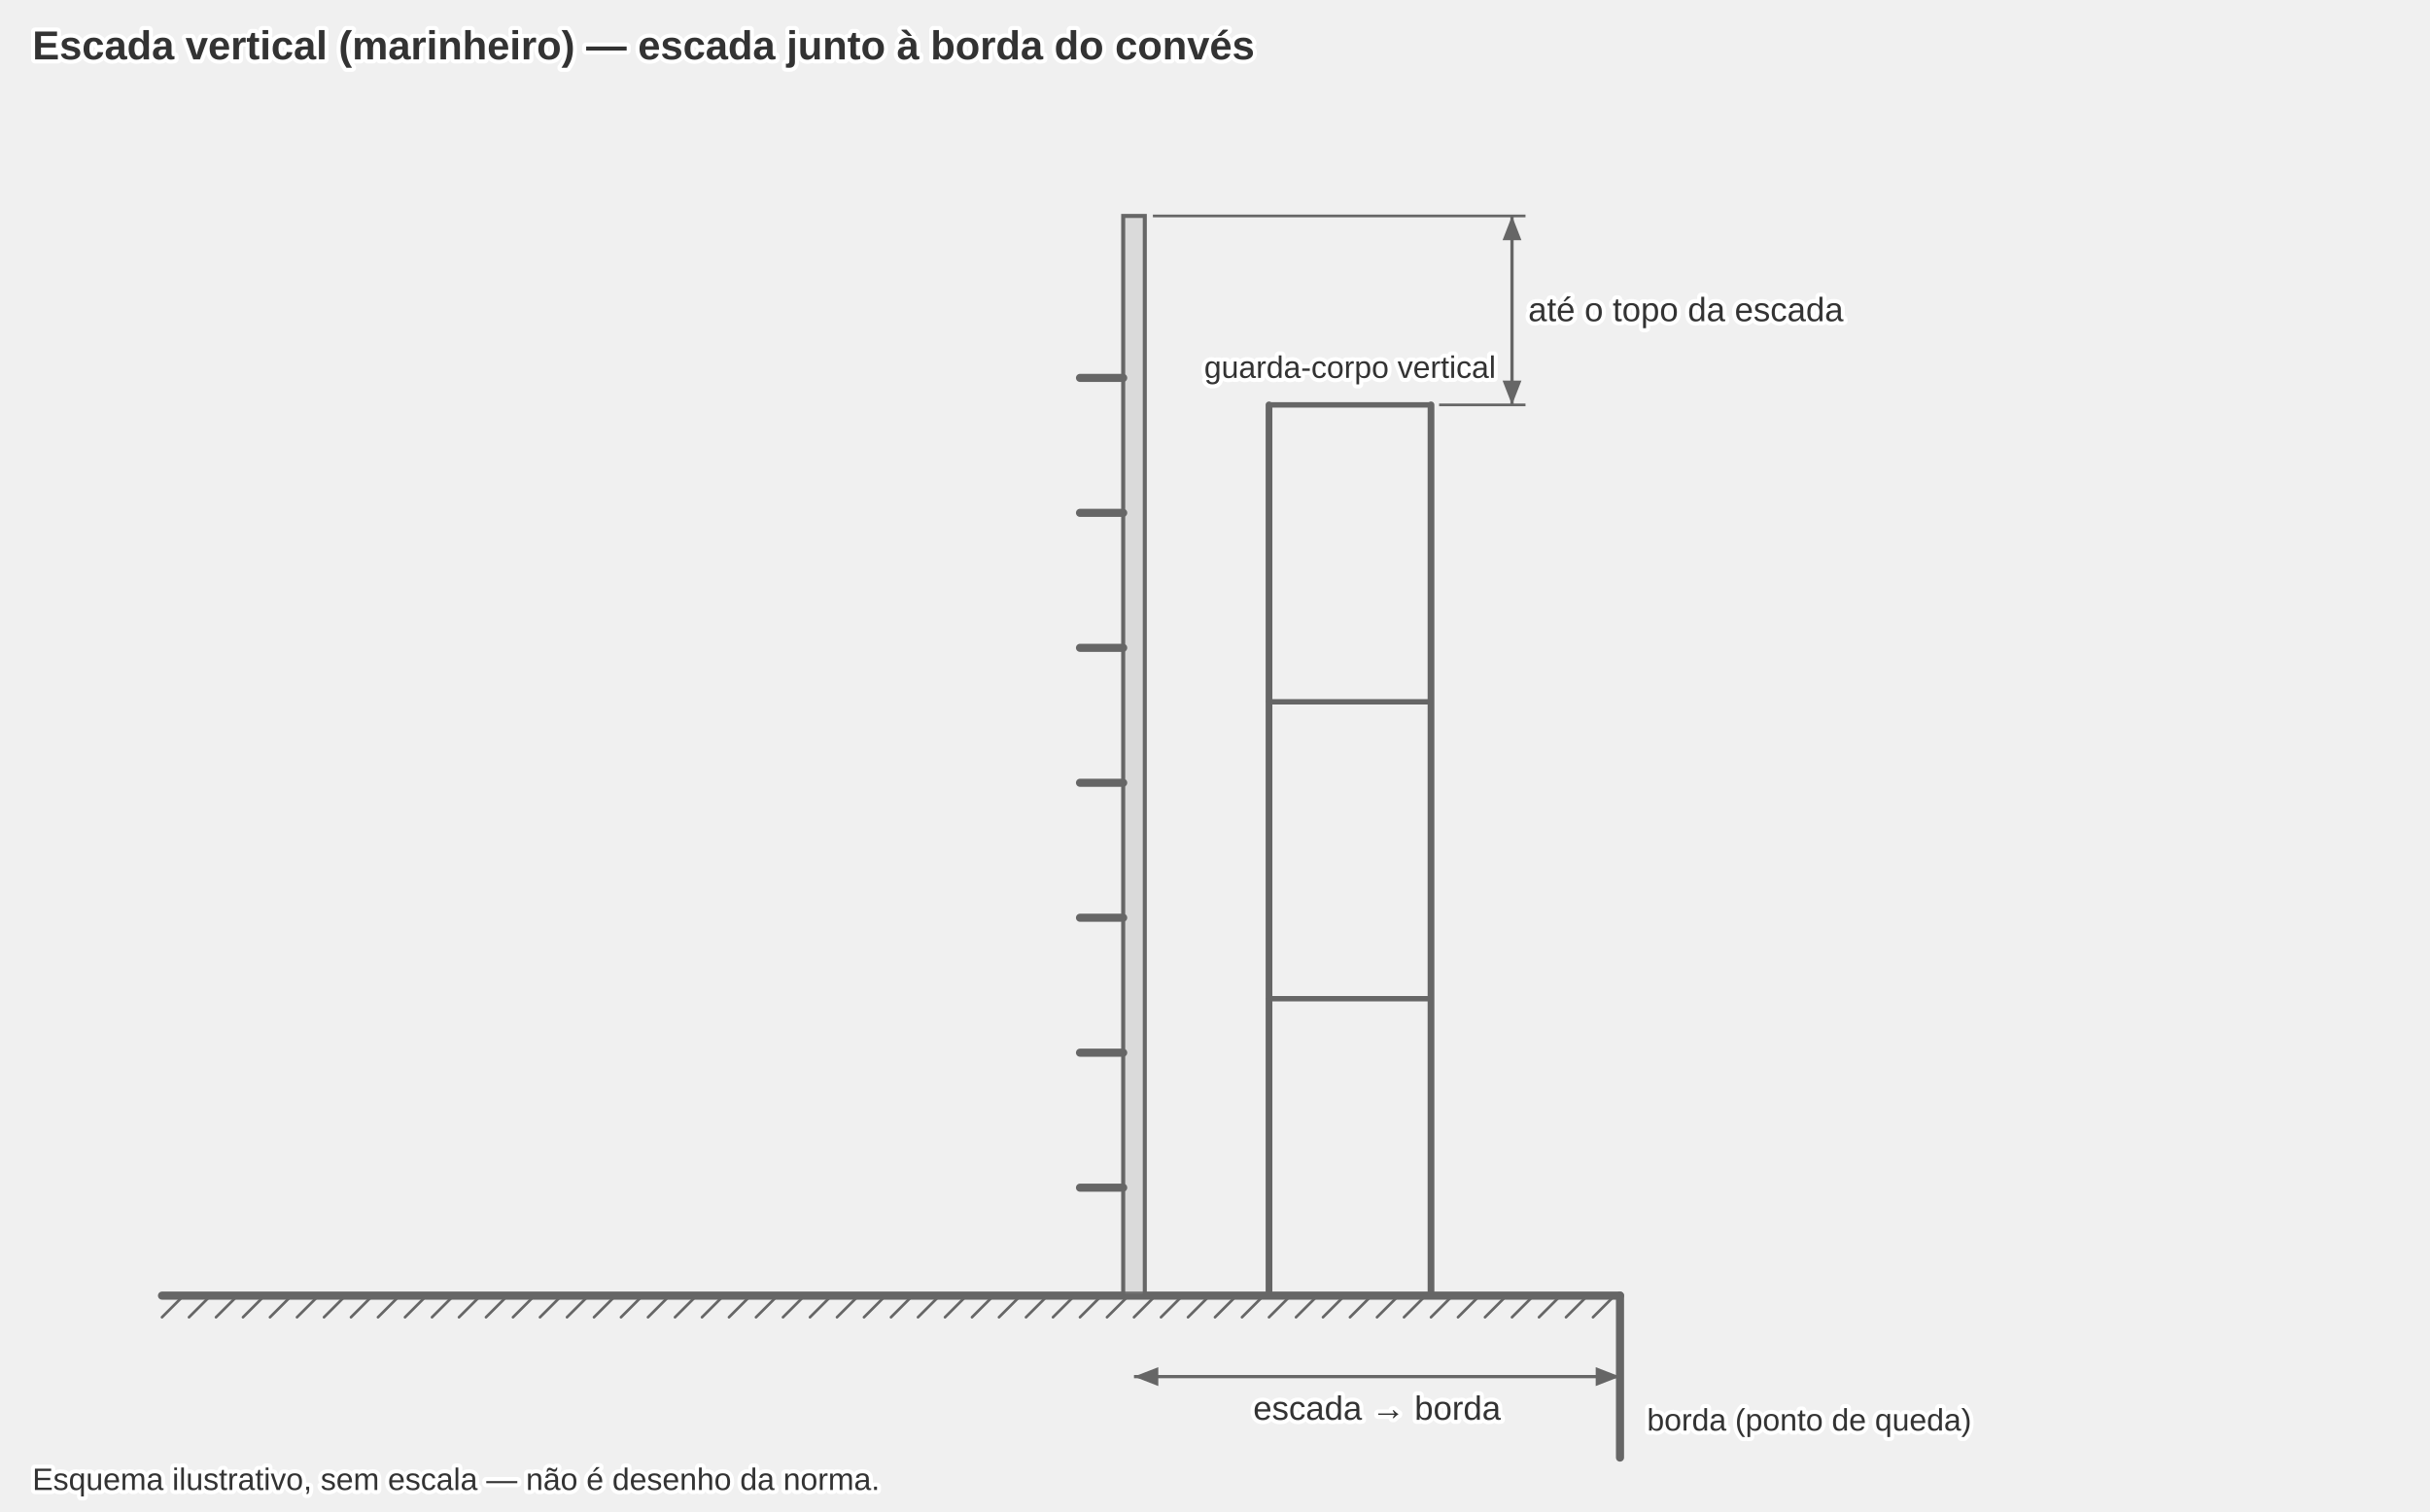
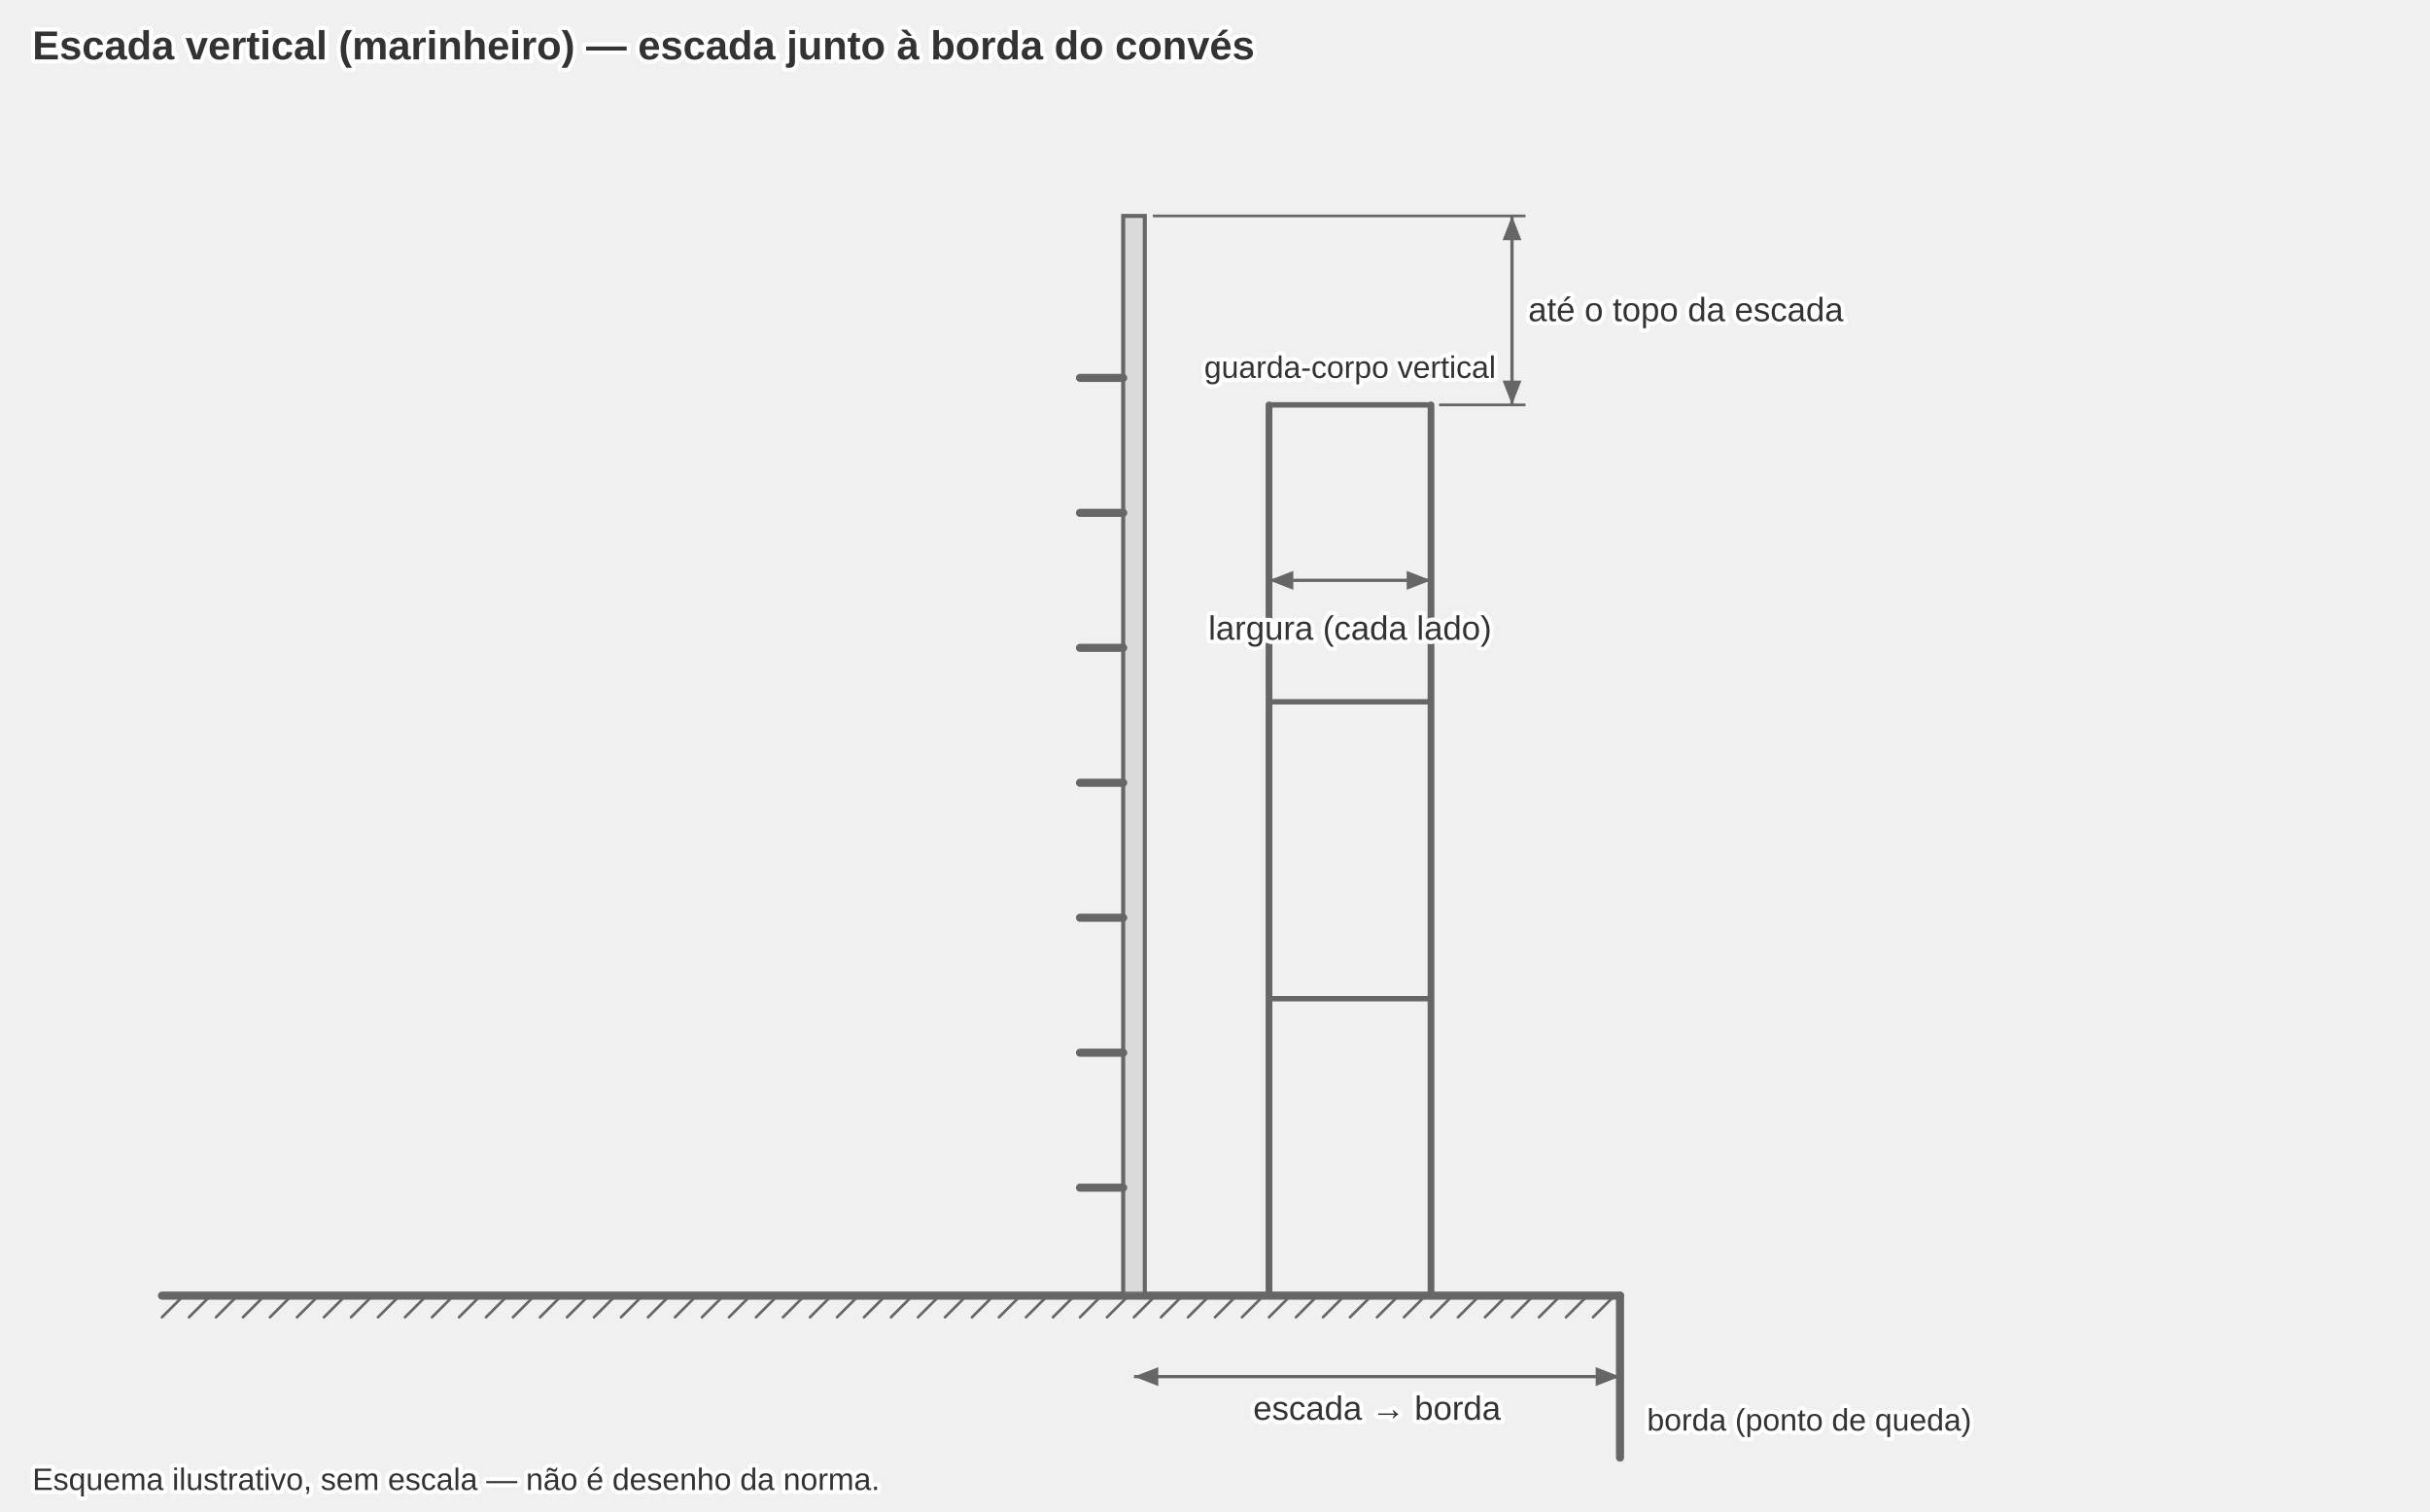
<svg xmlns="http://www.w3.org/2000/svg" viewBox="0 0 900 560" width="900" height="560" role="img" aria-label="Escada vertical (marinheiro) — escada junto à borda do convés">
  <text x="12" y="22" font-size="15" font-weight="bold" font-family="Arial, Helvetica, sans-serif" fill="#333" stroke="#fff" stroke-width="3" paint-order="stroke" stroke-linejoin="round">Escada vertical (marinheiro) — escada junto à borda do convés</text>
  <line x1="60" y1="480" x2="600" y2="480" stroke="#666" stroke-width="3" stroke-linecap="round" />
  <line x1="67" y1="481" x2="60" y2="488" stroke="#666" stroke-width="1" stroke-linecap="round" />
  <line x1="77" y1="481" x2="70" y2="488" stroke="#666" stroke-width="1" stroke-linecap="round" />
  <line x1="87" y1="481" x2="80" y2="488" stroke="#666" stroke-width="1" stroke-linecap="round" />
  <line x1="97" y1="481" x2="90" y2="488" stroke="#666" stroke-width="1" stroke-linecap="round" />
  <line x1="107" y1="481" x2="100" y2="488" stroke="#666" stroke-width="1" stroke-linecap="round" />
  <line x1="117" y1="481" x2="110" y2="488" stroke="#666" stroke-width="1" stroke-linecap="round" />
  <line x1="127" y1="481" x2="120" y2="488" stroke="#666" stroke-width="1" stroke-linecap="round" />
  <line x1="137" y1="481" x2="130" y2="488" stroke="#666" stroke-width="1" stroke-linecap="round" />
  <line x1="147" y1="481" x2="140" y2="488" stroke="#666" stroke-width="1" stroke-linecap="round" />
  <line x1="157" y1="481" x2="150" y2="488" stroke="#666" stroke-width="1" stroke-linecap="round" />
  <line x1="167" y1="481" x2="160" y2="488" stroke="#666" stroke-width="1" stroke-linecap="round" />
  <line x1="177" y1="481" x2="170" y2="488" stroke="#666" stroke-width="1" stroke-linecap="round" />
  <line x1="187" y1="481" x2="180" y2="488" stroke="#666" stroke-width="1" stroke-linecap="round" />
  <line x1="197" y1="481" x2="190" y2="488" stroke="#666" stroke-width="1" stroke-linecap="round" />
  <line x1="207" y1="481" x2="200" y2="488" stroke="#666" stroke-width="1" stroke-linecap="round" />
  <line x1="217" y1="481" x2="210" y2="488" stroke="#666" stroke-width="1" stroke-linecap="round" />
  <line x1="227" y1="481" x2="220" y2="488" stroke="#666" stroke-width="1" stroke-linecap="round" />
  <line x1="237" y1="481" x2="230" y2="488" stroke="#666" stroke-width="1" stroke-linecap="round" />
  <line x1="247" y1="481" x2="240" y2="488" stroke="#666" stroke-width="1" stroke-linecap="round" />
  <line x1="257" y1="481" x2="250" y2="488" stroke="#666" stroke-width="1" stroke-linecap="round" />
  <line x1="267" y1="481" x2="260" y2="488" stroke="#666" stroke-width="1" stroke-linecap="round" />
  <line x1="277" y1="481" x2="270" y2="488" stroke="#666" stroke-width="1" stroke-linecap="round" />
  <line x1="287" y1="481" x2="280" y2="488" stroke="#666" stroke-width="1" stroke-linecap="round" />
  <line x1="297" y1="481" x2="290" y2="488" stroke="#666" stroke-width="1" stroke-linecap="round" />
  <line x1="307" y1="481" x2="300" y2="488" stroke="#666" stroke-width="1" stroke-linecap="round" />
  <line x1="317" y1="481" x2="310" y2="488" stroke="#666" stroke-width="1" stroke-linecap="round" />
  <line x1="327" y1="481" x2="320" y2="488" stroke="#666" stroke-width="1" stroke-linecap="round" />
  <line x1="337" y1="481" x2="330" y2="488" stroke="#666" stroke-width="1" stroke-linecap="round" />
  <line x1="347" y1="481" x2="340" y2="488" stroke="#666" stroke-width="1" stroke-linecap="round" />
  <line x1="357" y1="481" x2="350" y2="488" stroke="#666" stroke-width="1" stroke-linecap="round" />
  <line x1="367" y1="481" x2="360" y2="488" stroke="#666" stroke-width="1" stroke-linecap="round" />
  <line x1="377" y1="481" x2="370" y2="488" stroke="#666" stroke-width="1" stroke-linecap="round" />
  <line x1="387" y1="481" x2="380" y2="488" stroke="#666" stroke-width="1" stroke-linecap="round" />
  <line x1="397" y1="481" x2="390" y2="488" stroke="#666" stroke-width="1" stroke-linecap="round" />
  <line x1="407" y1="481" x2="400" y2="488" stroke="#666" stroke-width="1" stroke-linecap="round" />
  <line x1="417" y1="481" x2="410" y2="488" stroke="#666" stroke-width="1" stroke-linecap="round" />
  <line x1="427" y1="481" x2="420" y2="488" stroke="#666" stroke-width="1" stroke-linecap="round" />
  <line x1="437" y1="481" x2="430" y2="488" stroke="#666" stroke-width="1" stroke-linecap="round" />
  <line x1="447" y1="481" x2="440" y2="488" stroke="#666" stroke-width="1" stroke-linecap="round" />
  <line x1="457" y1="481" x2="450" y2="488" stroke="#666" stroke-width="1" stroke-linecap="round" />
  <line x1="467" y1="481" x2="460" y2="488" stroke="#666" stroke-width="1" stroke-linecap="round" />
  <line x1="477" y1="481" x2="470" y2="488" stroke="#666" stroke-width="1" stroke-linecap="round" />
  <line x1="487" y1="481" x2="480" y2="488" stroke="#666" stroke-width="1" stroke-linecap="round" />
  <line x1="497" y1="481" x2="490" y2="488" stroke="#666" stroke-width="1" stroke-linecap="round" />
  <line x1="507" y1="481" x2="500" y2="488" stroke="#666" stroke-width="1" stroke-linecap="round" />
  <line x1="517" y1="481" x2="510" y2="488" stroke="#666" stroke-width="1" stroke-linecap="round" />
  <line x1="527" y1="481" x2="520" y2="488" stroke="#666" stroke-width="1" stroke-linecap="round" />
  <line x1="537" y1="481" x2="530" y2="488" stroke="#666" stroke-width="1" stroke-linecap="round" />
  <line x1="547" y1="481" x2="540" y2="488" stroke="#666" stroke-width="1" stroke-linecap="round" />
  <line x1="557" y1="481" x2="550" y2="488" stroke="#666" stroke-width="1" stroke-linecap="round" />
  <line x1="567" y1="481" x2="560" y2="488" stroke="#666" stroke-width="1" stroke-linecap="round" />
  <line x1="577" y1="481" x2="570" y2="488" stroke="#666" stroke-width="1" stroke-linecap="round" />
  <line x1="587" y1="481" x2="580" y2="488" stroke="#666" stroke-width="1" stroke-linecap="round" />
  <line x1="597" y1="481" x2="590" y2="488" stroke="#666" stroke-width="1" stroke-linecap="round" />
  <line x1="600" y1="480" x2="600" y2="540" stroke="#666" stroke-width="3" stroke-linecap="round" />
  <text x="610" y="530" text-anchor="start" font-size="11.5" font-family="Arial, Helvetica, sans-serif" fill="#333" stroke="#fff" stroke-width="3" paint-order="stroke" stroke-linejoin="round">borda (ponto de queda)</text>
  <rect x="416" y="80" width="8" height="400" rx="0" fill="#999" fill-opacity="0.25" stroke="#666" stroke-width="1.5" />
  <line x1="400" y1="440" x2="416" y2="440" stroke="#666" stroke-width="3" stroke-linecap="round" />
  <line x1="400" y1="390" x2="416" y2="390" stroke="#666" stroke-width="3" stroke-linecap="round" />
  <line x1="400" y1="340" x2="416" y2="340" stroke="#666" stroke-width="3" stroke-linecap="round" />
  <line x1="400" y1="290" x2="416" y2="290" stroke="#666" stroke-width="3" stroke-linecap="round" />
  <line x1="400" y1="240" x2="416" y2="240" stroke="#666" stroke-width="3" stroke-linecap="round" />
  <line x1="400" y1="190" x2="416" y2="190" stroke="#666" stroke-width="3" stroke-linecap="round" />
  <line x1="400" y1="140" x2="416" y2="140" stroke="#666" stroke-width="3" stroke-linecap="round" />
  <line x1="470" y1="480" x2="470" y2="150" stroke="#666" stroke-width="2.5" stroke-linecap="round" />
  <line x1="530" y1="480" x2="530" y2="150" stroke="#666" stroke-width="2.5" stroke-linecap="round" />
  <line x1="470" y1="150" x2="530" y2="150" stroke="#666" stroke-width="2" stroke-linecap="round" />
  <line x1="470" y1="260" x2="530" y2="260" stroke="#666" stroke-width="2" stroke-linecap="round" />
  <line x1="470" y1="370" x2="530" y2="370" stroke="#666" stroke-width="2" stroke-linecap="round" />
  <text x="500" y="140" text-anchor="middle" font-size="11.5" font-family="Arial, Helvetica, sans-serif" fill="#333" stroke="#fff" stroke-width="3" paint-order="stroke" stroke-linejoin="round">guarda-corpo vertical</text>
  <g id="cota-gc-folga" class="cota">
    <line x1="533" y1="150" x2="565" y2="150" stroke="#666" stroke-width="1" />
    <line x1="427" y1="80" x2="565" y2="80" stroke="#666" stroke-width="1" />
    <line x1="560" y1="150" x2="560" y2="80" stroke="#666" stroke-width="1.2" />
    <polygon points="560,150 556.5,141 563.5,141" fill="#666" />
    <polygon points="560,80 563.5,89 556.5,89" fill="#666" />
    <text x="566" y="119" text-anchor="start" font-size="12.5" font-family="Arial, Helvetica, sans-serif" fill="#333" stroke="#fff" stroke-width="3" paint-order="stroke" stroke-linejoin="round">até o topo da escada</text>
  </g>
  <g id="cota-dist-borda" class="cota">
    <line x1="420" y1="510" x2="600" y2="510" stroke="#666" stroke-width="1.2" />
    <polygon points="420,510 429,506.5 429,513.5" fill="#666" />
    <polygon points="600,510 591,513.5 591,506.5" fill="#666" />
    <text x="510" y="526" text-anchor="middle" font-size="12.5" font-family="Arial, Helvetica, sans-serif" fill="#333" stroke="#fff" stroke-width="3" paint-order="stroke" stroke-linejoin="round">escada → borda</text>
  </g>
+   <g id="cota-gc-largura" class="cota">
+     <line x1="470.0" y1="215.0" x2="530.0" y2="215.0" stroke="#666" stroke-width="1.2" />
+     <polygon points="470.0,215.0 479.0,211.5 479.0,218.5" fill="#666" />
+     <polygon points="530.0,215.0 521.0,218.5 521.0,211.5" fill="#666" />
+     <text x="500.0" y="237.0" text-anchor="middle" font-size="12.5" font-family="Arial, Helvetica, sans-serif" fill="#333" stroke="#fff" stroke-width="3" paint-order="stroke" stroke-linejoin="round">largura (cada lado)</text>
+   </g>
  <text x="12" y="552" font-size="11.5" font-family="Arial, Helvetica, sans-serif" fill="#333" stroke="#fff" stroke-width="3" paint-order="stroke" stroke-linejoin="round">Esquema ilustrativo, sem escala — não é desenho da norma.</text>
</svg>
